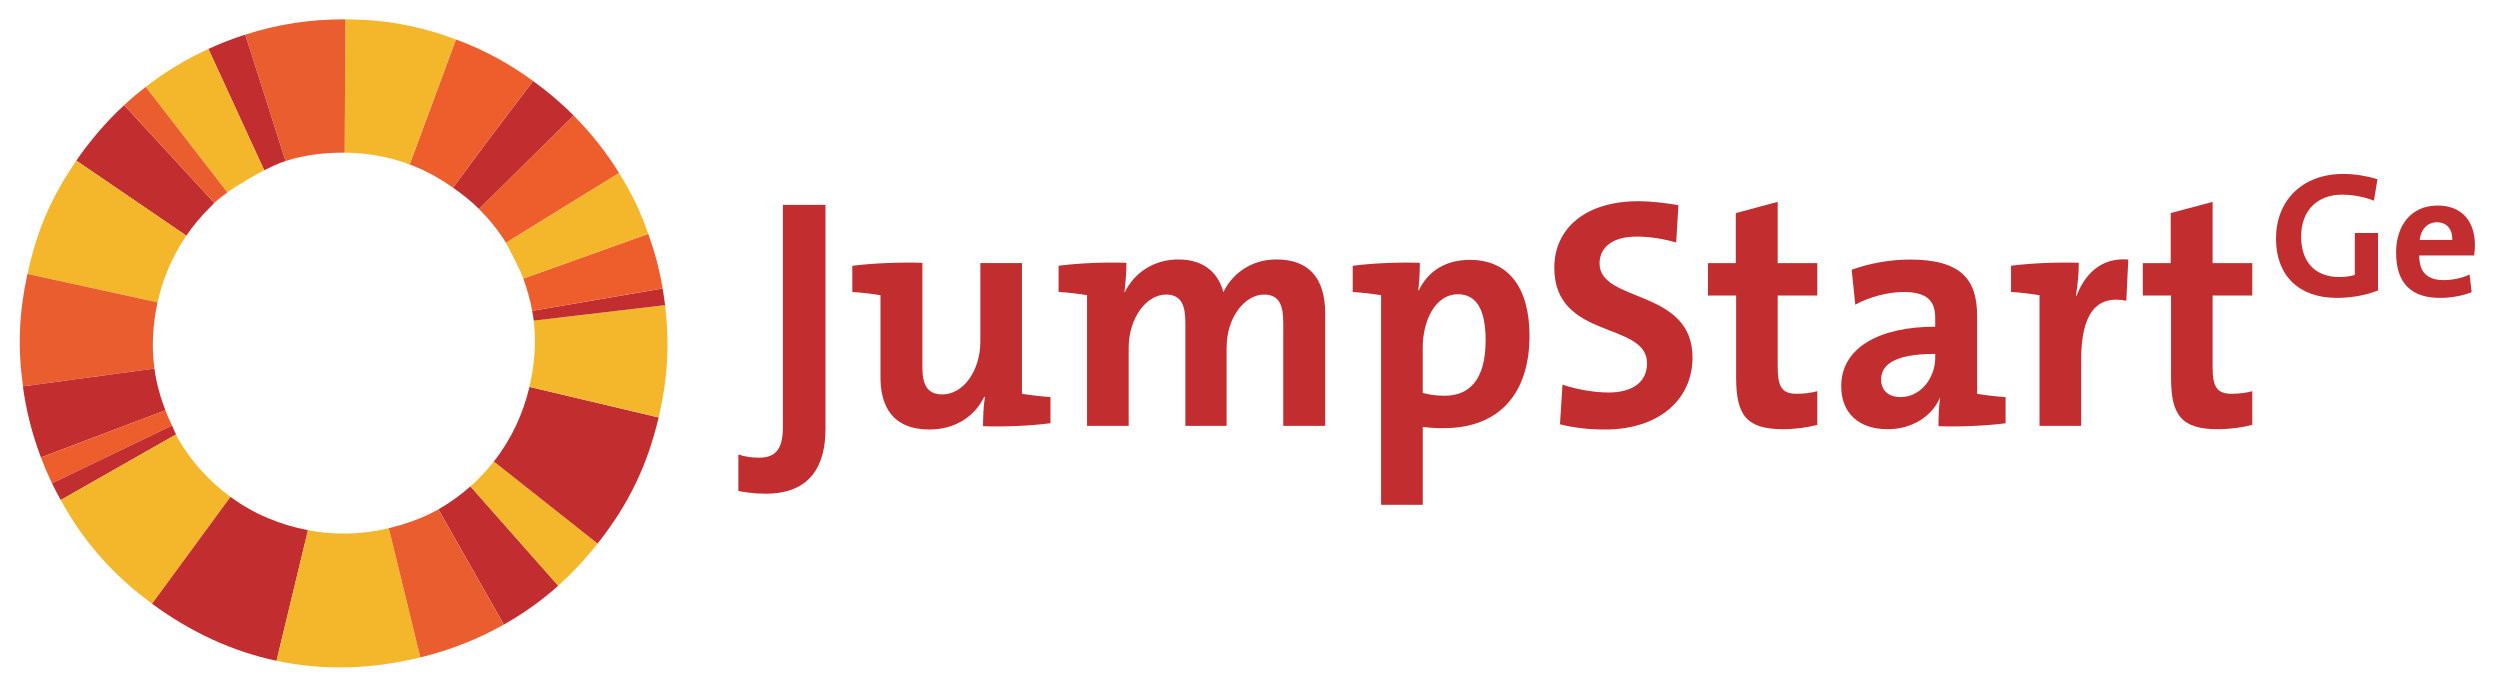
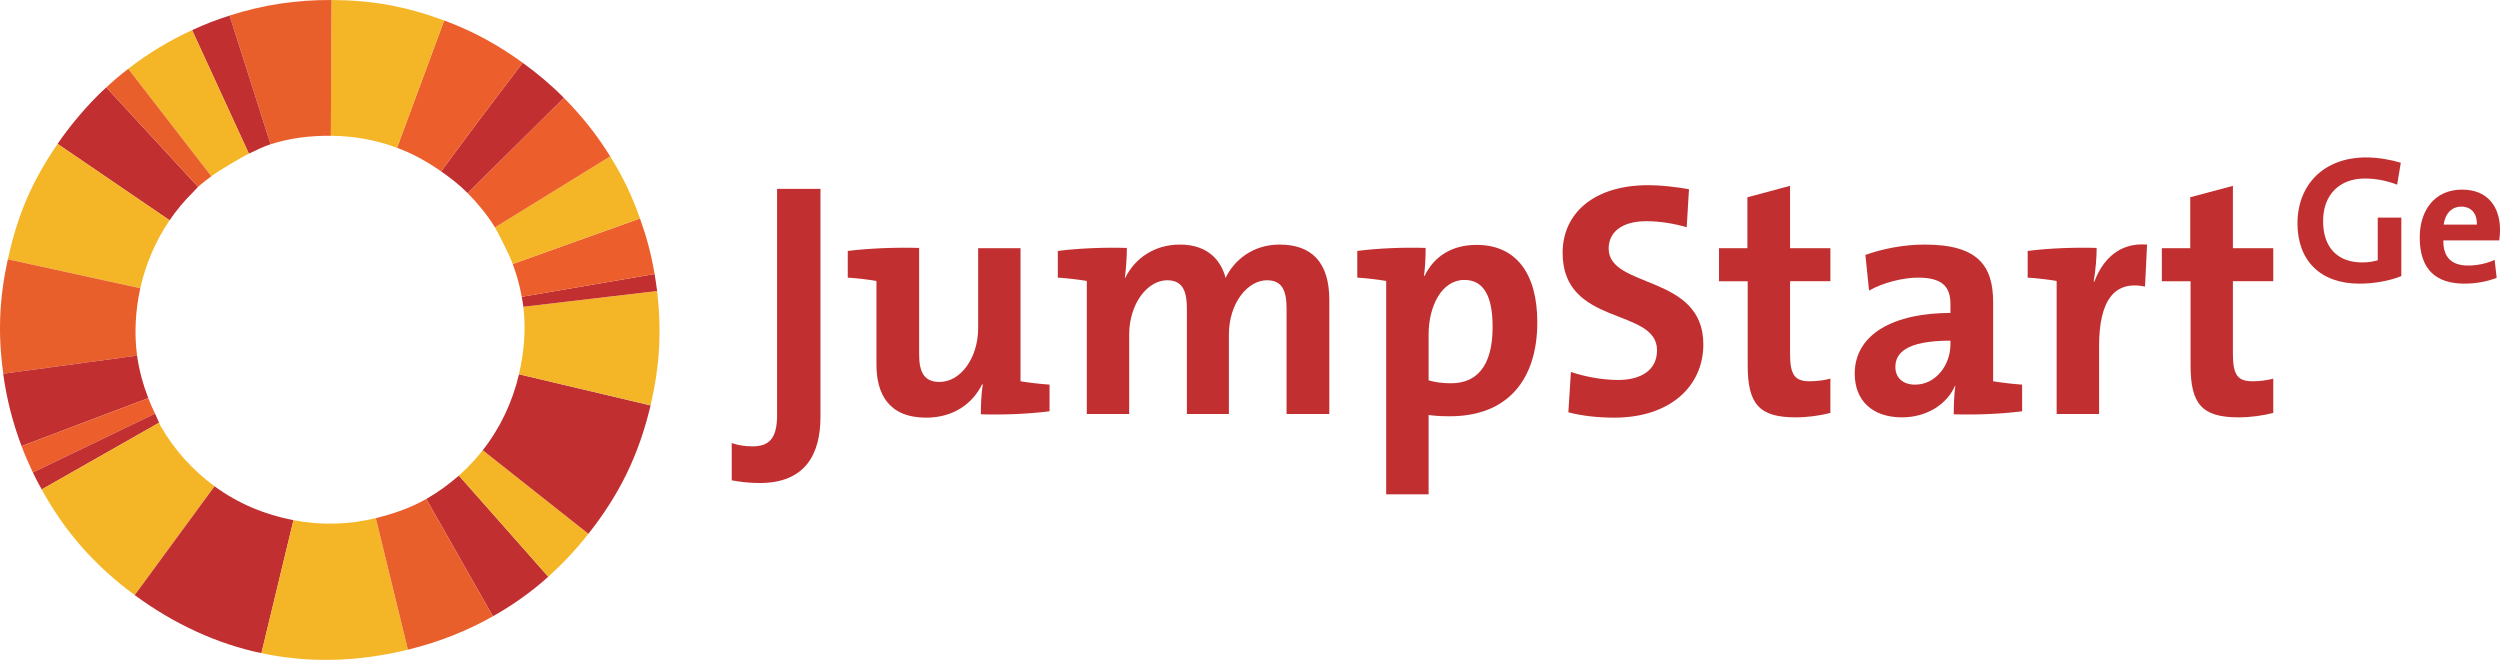
- <svg xmlns="http://www.w3.org/2000/svg" version="1.1" id="Layer_1" x="0px" y="0px" width="118.375px" height="32.771px" viewBox="0 0 118.375 32.771" enable-background="new 0 0 118.375 32.771" xml:space="preserve">
+ <svg xmlns="http://www.w3.org/2000/svg" version="1.1" id="Layer_1" x="0px" y="0px" width="194.792px" height="51.418px" viewBox="0 0 194.792 51.418" enable-background="new 0 0 194.792 51.418" xml:space="preserve">
  <g>
    <g>
-       <path fill="none" d="M25.241,3.834c-0.955,1.265-1.92,2.522-2.857,3.788C23.321,6.356,24.286,5.099,25.241,3.834z" />
-       <path fill="none" d="M24.778,13.19c-0.172-0.48-0.764-1.6-0.824-1.699c-0.367-0.594-0.799-1.117-1.273-1.598    c-0.379-0.381-0.799-0.705-1.23-1.008c-0.641-0.449-1.326-0.83-2.053-1.098c-0.986-0.367-2.021-0.556-3.076-0.559l0.016-3.156    l-0.016,3.156c-0.939-0.006-1.883,0.098-2.803,0.395c-0.346,0.109-0.674,0.283-1.01,0.436c-0.234,0.107-1.412,0.793-1.744,1.051    c-0.209,0.16-0.424,0.316-0.617,0.494c-0.074,0.072-0.143,0.154-0.217,0.229c-0.414,0.409-0.785,0.851-1.107,1.325    c-0.656,0.963-1.113,2.031-1.363,3.159c-0.223,1.021-0.289,2.079-0.148,3.134c0.09,0.668,0.273,1.328,0.52,1.977    c0.092,0.246,0.201,0.486,0.316,0.722c0.07,0.142,0.117,0.283,0.189,0.421c0.029,0.051,0.039,0.105,0.066,0.152    c0.65,1.142,1.521,2.077,2.51,2.805c1.098,0.807,2.35,1.323,3.67,1.576c1.256,0.244,2.553,0.215,3.828-0.096    c0.799-0.195,1.59-0.463,2.344-0.889l0.004-0.002c0.551-0.314,1.055-0.684,1.518-1.088c0.408-0.361,0.775-0.76,1.107-1.178    c0.824-1.049,1.385-2.253,1.686-3.533v-0.002c0.238-1.021,0.33-2.076,0.203-3.137c-0.016-0.154-0.045-0.305-0.076-0.463    C25.112,14.204,24.959,13.69,24.778,13.19z" />
-       <path fill="#C22E30" d="M9.93,9.834c0.074-0.075,0.143-0.157,0.217-0.229L5.879,4.979C5.711,5.135,5.653,5.187,5.493,5.345    C4.827,6.011,4.141,6.829,3.614,7.606l5.209,3.553C9.145,10.685,9.516,10.243,9.93,9.834z" />
-       <path fill="#F4B62A" d="M8.823,11.159L3.614,7.606C2.417,9.362,1.75,10.9,1.303,12.974l0,0l6.156,1.345    C7.709,13.19,8.167,12.122,8.823,11.159z" />
-       <path fill="#E95D2E" d="M7.459,14.318l-6.156-1.345H1.299c-0.4,1.848-0.469,3.451-0.211,5.32l6.223-0.842    C7.17,16.397,7.237,15.339,7.459,14.318z" />
-       <path fill="#C22E30" d="M7.311,17.452l-6.223,0.842H1.084c0.156,1.162,0.438,2.26,0.854,3.365l5.893-2.23    C7.584,18.78,7.401,18.12,7.311,17.452z" />
-       <path fill="#ED5E2C" d="M7.831,19.429l-5.893,2.23c0.164,0.43,0.326,0.808,0.525,1.227l5.684-2.735    C8.032,19.915,7.922,19.675,7.831,19.429z" />
-       <path fill="#C22E30" d="M8.147,20.15l-5.684,2.735c0.135,0.27,0.266,0.537,0.412,0.791c1.801-1.023,3.543-2.014,5.461-3.105    C8.264,20.434,8.217,20.292,8.147,20.15z" />
-       <path fill="#F4B62A" d="M8.403,20.724c-0.027-0.047-0.037-0.102-0.066-0.152c-1.918,1.092-3.66,2.082-5.461,3.105    c1.076,1.967,2.477,3.553,4.324,4.91l3.713-5.059C9.924,22.801,9.053,21.865,8.403,20.724z" />
-       <path fill="#C22E30" d="M10.913,23.528L7.2,28.587l0.002,0.004c1.857,1.36,3.828,2.262,5.891,2.697    c0.494-2.062,0.992-4.121,1.49-6.184C13.262,24.852,12.01,24.335,10.913,23.528z" />
-       <path fill="#F4B62A" d="M14.583,25.104c-0.498,2.062-0.996,4.121-1.49,6.184c2.174,0.465,4.453,0.416,6.812-0.162l-1.494-6.117    C17.135,25.319,15.838,25.349,14.583,25.104z" />
-       <path fill="#C22E30" d="M20.758,24.118c1.027,1.809,2.053,3.616,3.098,5.455c0.918-0.516,1.779-1.124,2.576-1.839    c-1.389-1.571-2.768-3.135-4.156-4.704C21.813,23.435,21.309,23.804,20.758,24.118z" />
-       <path fill="#E95D2E" d="M20.754,24.12c-0.754,0.426-1.545,0.693-2.344,0.889l1.494,6.117c1.432-0.348,2.744-0.869,3.951-1.553    c-1.045-1.839-2.07-3.646-3.098-5.455L20.754,24.12z" />
-       <path fill="#F4B62A" d="M22.276,23.03c1.389,1.569,2.768,3.133,4.156,4.704c0.662-0.599,1.283-1.259,1.865-1.997l-4.914-3.885    C23.051,22.271,22.684,22.669,22.276,23.03z" />
-       <path fill="#C22E30" d="M23.383,21.853l4.914,3.885c1.465-1.854,2.346-3.678,2.891-5.97l-6.119-1.448    C24.768,19.6,24.208,20.804,23.383,21.853z" />
-       <path fill="#F4B62A" d="M31.493,14.448l-6.221,0.732c0.127,1.061,0.035,2.115-0.203,3.137l6.115,1.445l0.004,0.005    C31.616,17.925,31.709,16.327,31.493,14.448z" />
-       <polygon fill="#8F9292" points="25.069,18.317 25.069,18.319 31.188,19.768 31.184,19.763   " />
-       <path fill="#C22E30" d="M25.272,15.181l6.221-0.732c-0.029-0.223-0.078-0.568-0.117-0.791l-6.18,1.061    C25.227,14.876,25.256,15.026,25.272,15.181z" />
-       <path fill="#ED5E2C" d="M25.196,14.718l6.18-1.061c-0.158-0.926-0.363-1.699-0.68-2.584l-5.918,2.117    C24.959,13.69,25.112,14.204,25.196,14.718z" />
-       <path fill="#F4B62A" d="M24.778,13.19l5.918-2.117c-0.393-1.106-0.77-1.885-1.385-2.887l-5.357,3.305    C24.014,11.591,24.606,12.71,24.778,13.19z" />
-       <path fill="#ED5E2C" d="M23.954,11.491l5.357-3.305c-0.619-1-1.324-1.881-2.152-2.719L22.68,9.894    C23.155,10.374,23.586,10.897,23.954,11.491z" />
-       <path fill="#C22E30" d="M21.45,8.886c0.432,0.303,0.852,0.627,1.23,1.008l4.479-4.426c-0.625-0.631-1.26-1.154-1.918-1.634    c-0.955,1.265-1.92,2.522-2.857,3.788C22.067,8.044,21.756,8.464,21.45,8.886z" />
-       <path fill="#ED5E2C" d="M21.45,8.886c0.307-0.422,0.617-0.842,0.934-1.264c0.938-1.266,1.902-2.523,2.857-3.788    c-1.102-0.801-2.266-1.454-3.652-1.967l-2.191,5.921C20.124,8.056,20.809,8.437,21.45,8.886z" />
-       <path fill="#F4B62A" d="M16.336,4.073l-0.016,3.156c1.055,0.003,2.09,0.191,3.076,0.559l2.191-5.921    c-1.771-0.655-3.352-0.942-5.236-0.951l0,0l0,0L16.336,4.073z" />
-       <path fill="#E95D2E" d="M16.321,7.229l0.016-3.156l0.016-3.157l0,0c-1.65-0.007-3.17,0.22-4.74,0.724l1.906,5.984    C14.438,7.327,15.381,7.224,16.321,7.229z" />
-       <path fill="#C22E30" d="M13.518,7.624L11.612,1.64c-0.668,0.217-1.104,0.385-1.744,0.677l2.641,5.743    C12.844,7.907,13.172,7.733,13.518,7.624z" />
-       <path fill="#F4B62A" d="M12.508,8.06L9.868,2.316c-1.07,0.495-2.041,1.075-2.967,1.799l3.863,4.995    C11.096,8.853,12.274,8.167,12.508,8.06z" />
-       <path fill="#E95D2E" d="M10.764,9.11L6.901,4.115C6.53,4.397,6.221,4.663,5.879,4.979l4.268,4.625    C10.34,9.427,10.555,9.271,10.764,9.11z" />
+       <path fill="none" d="M40.725,4.89c-1.6,2.119-3.216,4.226-4.788,6.347C37.508,9.116,39.125,7.009,40.725,4.89z" />
+       <path fill="none" d="M39.949,20.568c-0.288-0.806-1.279-2.681-1.381-2.848c-0.615-0.995-1.339-1.872-2.133-2.677    c-0.635-0.638-1.338-1.181-2.062-1.688c-1.074-0.752-2.222-1.391-3.438-1.839c-1.653-0.615-3.388-0.931-5.155-0.936l0.026-5.289    l-0.026,5.289c-1.574-0.01-3.155,0.164-4.697,0.662c-0.578,0.183-1.128,0.475-1.691,0.729c-0.393,0.18-2.366,1.329-2.922,1.761    c-0.351,0.269-0.71,0.53-1.034,0.828c-0.125,0.121-0.239,0.258-0.363,0.384c-0.694,0.686-1.316,1.426-1.857,2.221    c-1.098,1.614-1.864,3.404-2.284,5.293c-0.373,1.71-0.483,3.484-0.249,5.252c0.151,1.118,0.459,2.226,0.872,3.312    c0.153,0.412,0.336,0.814,0.53,1.209c0.118,0.238,0.196,0.475,0.317,0.705c0.049,0.086,0.065,0.177,0.112,0.256    c1.089,1.912,2.549,3.48,4.204,4.699c1.84,1.352,3.938,2.217,6.15,2.641c2.104,0.41,4.277,0.361,6.415-0.16    c1.338-0.327,2.664-0.775,3.927-1.488l0.007-0.004c0.922-0.527,1.767-1.146,2.542-1.822c0.684-0.605,1.3-1.273,1.856-1.975    c1.381-1.756,2.319-3.774,2.824-5.919v-0.003c0.399-1.713,0.553-3.48,0.34-5.257c-0.026-0.259-0.076-0.51-0.128-0.775    C40.509,22.266,40.254,21.405,39.949,20.568z" />
+       <path fill="#C22F30" d="M15.071,14.943c0.124-0.125,0.238-0.263,0.363-0.384l-7.151-7.75c-0.282,0.26-0.38,0.347-0.648,0.612    c-1.116,1.116-2.264,2.487-3.149,3.79l8.728,5.953C13.754,16.369,14.377,15.628,15.071,14.943z" />
+       <path fill="#F4B626" d="M13.214,17.164l-8.728-5.953c-2.005,2.942-3.121,5.519-3.871,8.993l0,0l10.315,2.252    C11.35,20.568,12.116,18.778,13.214,17.164z" />
+       <path fill="#E95F2C" d="M10.93,22.457L0.615,20.205H0.608c-0.67,3.096-0.785,5.783-0.353,8.915l10.426-1.41    C10.447,25.941,10.558,24.167,10.93,22.457z" />
+       <path fill="#C22F30" d="M10.681,27.709l-10.426,1.41H0.249c0.261,1.946,0.733,3.786,1.43,5.639l9.874-3.737    C11.14,29.935,10.833,28.827,10.681,27.709z" />
+       <path fill="#EC5F2C" d="M11.553,31.021l-9.874,3.737c0.274,0.72,0.546,1.354,0.88,2.056l9.524-4.584    C11.889,31.835,11.706,31.433,11.553,31.021z" />
+       <path fill="#C22F30" d="M12.083,32.229l-9.524,4.584c0.226,0.451,0.445,0.899,0.69,1.324c3.018-1.715,5.937-3.373,9.15-5.203    C12.279,32.704,12.201,32.468,12.083,32.229z" />
+       <path fill="#F4B626" d="M12.512,33.19c-0.046-0.079-0.063-0.17-0.112-0.256c-3.213,1.83-6.133,3.488-9.15,5.203    c1.804,3.297,4.149,5.953,7.245,8.229l6.221-8.477C15.061,36.671,13.601,35.103,12.512,33.19z" />
+       <path fill="#C22F30" d="M16.716,37.89l-6.221,8.477l0.004,0.006c3.112,2.279,6.414,3.79,9.87,4.52    c0.829-3.455,1.663-6.905,2.498-10.361C20.654,40.106,18.556,39.241,16.716,37.89z" />
+       <path fill="#F4B626" d="M22.866,40.53c-0.835,3.456-1.669,6.906-2.498,10.361c3.643,0.779,7.462,0.697,11.415-0.271l-2.502-10.25    C27.144,40.892,24.97,40.94,22.866,40.53z" />
+       <path fill="#C22F30" d="M33.214,38.878c1.722,3.03,3.439,6.06,5.19,9.141c1.538-0.863,2.981-1.883,4.317-3.081    c-2.327-2.633-4.638-5.253-6.965-7.882C34.981,37.732,34.136,38.351,33.214,38.878z" />
+       <path fill="#E95F2C" d="M33.208,38.882c-1.263,0.713-2.588,1.161-3.927,1.488l2.502,10.25c2.4-0.582,4.599-1.457,6.622-2.602    c-1.751-3.081-3.469-6.11-5.19-9.141L33.208,38.882z" />
+       <path fill="#F4B626" d="M35.757,37.056c2.327,2.629,4.638,5.249,6.965,7.882c1.109-1.003,2.149-2.108,3.125-3.347l-8.234-6.51    C37.057,35.782,36.44,36.45,35.757,37.056z" />
+       <path fill="#C22F30" d="M37.613,35.081l8.234,6.51c2.455-3.107,3.93-6.162,4.844-10.002l-10.253-2.427    C39.932,31.307,38.994,33.325,37.613,35.081z" />
+       <path fill="#F4B626" d="M51.201,22.675l-10.424,1.227c0.213,1.777,0.059,3.544-0.34,5.257l10.246,2.421l0.008,0.009    C51.406,28.501,51.564,25.824,51.201,22.675z" />
+       <polygon fill="#8F9393" points="40.437,29.159 40.437,29.162 50.69,31.589 50.683,31.58   " />
+       <path fill="#C22F30" d="M40.777,23.902l10.424-1.227c-0.049-0.374-0.132-0.953-0.197-1.326l-10.355,1.777    C40.702,23.392,40.751,23.644,40.777,23.902z" />
+       <path fill="#EC5F2C" d="M40.649,23.127l10.355-1.777c-0.265-1.551-0.609-2.848-1.139-4.33l-9.916,3.548    C40.254,21.405,40.509,22.266,40.649,23.127z" />
+       <path fill="#F4B626" d="M39.949,20.568l9.916-3.548c-0.658-1.854-1.289-3.158-2.321-4.837l-8.977,5.537    C38.67,17.887,39.662,19.762,39.949,20.568z" />
+       <path fill="#EC5F2C" d="M38.568,17.72l8.977-5.537c-1.036-1.676-2.218-3.152-3.606-4.556l-7.504,7.416    C37.229,15.849,37.953,16.726,38.568,17.72z" />
+       <path fill="#C22F30" d="M34.372,13.354c0.724,0.507,1.428,1.051,2.062,1.688l7.504-7.416c-1.047-1.057-2.111-1.934-3.214-2.737    c-1.6,2.119-3.216,4.226-4.788,6.347C35.407,11.944,34.887,12.648,34.372,13.354z" />
+       <path fill="#EC5F2C" d="M34.372,13.354c0.515-0.707,1.035-1.411,1.565-2.117c1.571-2.121,3.188-4.228,4.788-6.347    c-1.845-1.342-3.796-2.437-6.12-3.295l-3.671,9.92C32.15,11.963,33.298,12.602,34.372,13.354z" />
+       <path fill="#F4B626" d="M25.805,5.291l-0.026,5.289c1.767,0.005,3.502,0.321,5.155,0.936l3.671-9.92    C31.637,0.496,28.989,0.015,25.831,0l0,0l0,0L25.805,5.291z" />
+       <path fill="#E95F2C" d="M25.779,10.579l0.026-5.289L25.831,0l0,0c-2.765-0.012-5.311,0.369-7.942,1.212l3.193,10.028    C22.624,10.743,24.205,10.569,25.779,10.579z" />
+       <path fill="#C22F30" d="M21.082,11.241L17.888,1.213c-1.119,0.363-1.849,0.645-2.922,1.134l4.425,9.624    C19.953,11.715,20.503,11.423,21.082,11.241z" />
+       <path fill="#F4B626" d="M19.391,11.97l-4.425-9.624c-1.793,0.83-3.42,1.802-4.971,3.015l6.474,8.37    C17.024,13.299,18.998,12.15,19.391,11.97z" />
+       <path fill="#E95F2C" d="M16.468,13.731l-6.474-8.37C9.373,5.834,8.855,6.279,8.283,6.809l7.151,7.75    C15.758,14.261,16.118,14,16.468,13.731z" />
    </g>
    <g>
      <g>
        <g>
-           <path fill="#C22E30" d="M36.264,23.376c-0.559,0-0.945-0.062-1.303-0.125v-1.733c0.25,0.091,0.592,0.153,0.961,0.153      c0.73,0,1.148-0.312,1.148-1.443V9.699h2.017v10.604C39.088,22.028,38.389,23.376,36.264,23.376z" />
-           <path fill="#C22E30" d="M46.547,20.181c0-0.357,0.014-0.945,0.09-1.379l-0.031-0.017c-0.451,0.916-1.348,1.552-2.604,1.552      c-1.75,0-2.311-1.117-2.311-2.465v-3.893c-0.373-0.062-0.887-0.127-1.334-0.154v-1.24c1.023-0.127,2.248-0.172,3.318-0.141      v4.945c0,0.807,0.217,1.287,0.945,1.287c1.008,0,1.799-1.146,1.799-2.496v-3.723h1.971v6.188      c0.373,0.062,0.898,0.125,1.35,0.156v1.238C48.764,20.167,47.568,20.214,46.547,20.181z" />
-           <path fill="#C22E30" d="M60.762,20.167v-4.884c0-0.823-0.184-1.335-0.914-1.335c-0.869,0-1.768,1.021-1.768,2.529v3.689h-1.953      v-4.884c0-0.763-0.154-1.335-0.916-1.335c-0.914,0-1.768,1.085-1.768,2.529v3.689h-1.971v-6.188      c-0.371-0.062-0.896-0.127-1.348-0.154v-1.24c0.977-0.127,2.188-0.172,3.211-0.141c0,0.372-0.033,0.945-0.094,1.396h0.016      c0.467-0.947,1.396-1.553,2.543-1.553c1.363,0,1.938,0.807,2.125,1.553c0.357-0.762,1.209-1.553,2.51-1.553      c1.492,0,2.314,0.824,2.314,2.576v5.303H60.762z" />
-           <path fill="#C22E30" d="M64.051,13.825v-1.24c0.977-0.127,2.154-0.172,3.178-0.141c0,0.387-0.018,0.898-0.078,1.301h0.031      c0.432-0.898,1.256-1.441,2.418-1.441c1.828,0,2.822,1.318,2.822,3.598c0,2.684-1.393,4.371-4.062,4.371      c-0.373,0-0.668-0.014-0.992-0.059v3.689h-1.973v-9.924C65.027,13.918,64.496,13.853,64.051,13.825z M69.025,13.933      c-1.039,0-1.658,1.209-1.658,2.527v2.142c0.309,0.091,0.635,0.136,1.039,0.136c1.133,0,1.938-0.711,1.938-2.619      C70.344,14.675,69.924,13.933,69.025,13.933z" />
-           <path fill="#C22E30" d="M76.002,20.337c-0.744,0-1.486-0.078-2.137-0.248l0.119-1.877c0.592,0.204,1.43,0.373,2.191,0.373      c1.02,0,1.812-0.419,1.812-1.383c0-2-4.391-1.084-4.391-4.525c0-1.86,1.473-3.15,3.986-3.15c0.592,0,1.271,0.08,1.891,0.189      l-0.105,1.767c-0.59-0.171-1.24-0.28-1.875-0.28c-1.166,0-1.754,0.527-1.754,1.271c0,1.879,4.402,1.178,4.402,4.453      C80.143,18.894,78.576,20.337,76.002,20.337z" />
-           <path fill="#C22E30" d="M84.438,20.323c-1.707,0-2.232-0.622-2.232-2.422v-3.908h-1.334v-1.535h1.318v-2.369l1.984-0.531v2.9      h1.875v1.535h-1.875v3.383c0,0.992,0.234,1.27,0.914,1.27c0.326,0,0.682-0.044,0.961-0.123v1.596      C85.555,20.245,84.98,20.323,84.438,20.323z" />
-           <path fill="#C22E30" d="M91.787,20.181c0-0.446,0.016-0.915,0.074-1.318l-0.012-0.016c-0.373,0.867-1.32,1.477-2.467,1.477      c-1.396,0-2.201-0.793-2.201-2.033c0-1.846,1.832-2.822,4.451-2.822v-0.419c0-0.808-0.389-1.224-1.508-1.224      c-0.695,0-1.625,0.23-2.277,0.602l-0.17-1.656c0.775-0.281,1.768-0.482,2.76-0.482c2.48,0,3.18,0.992,3.18,2.682v3.676      c0.371,0.062,0.9,0.125,1.348,0.156v1.238C93.988,20.167,92.795,20.214,91.787,20.181z M91.633,16.757      c-2.094,0-2.561,0.602-2.561,1.223c0,0.496,0.342,0.822,0.918,0.822c0.975,0,1.643-0.93,1.643-1.863V16.757z" />
-           <path fill="#C22E30" d="M98.293,14.011h0.031c0.373-0.98,1.119-1.83,2.451-1.723l-0.094,1.953      c-1.428-0.293-2.137,0.639-2.137,2.777v3.148h-1.973v-6.188c-0.373-0.062-0.898-0.127-1.348-0.154v-1.24      c0.975-0.127,2.174-0.172,3.209-0.141C98.434,12.847,98.387,13.467,98.293,14.011z" />
-           <path fill="#C22E30" d="M105.029,20.323c-1.705,0-2.23-0.622-2.23-2.422v-3.908h-1.336v-1.535h1.32v-2.369l1.984-0.531v2.9      h1.877v1.535h-1.877v3.383c0,0.992,0.234,1.27,0.914,1.27c0.326,0,0.682-0.044,0.963-0.123v1.596      C106.148,20.245,105.574,20.323,105.029,20.323z" />
+           <path fill="#C22F30" d="M59.196,37.635c-0.937,0-1.584-0.104-2.183-0.21v-2.904c0.419,0.152,0.992,0.258,1.61,0.258      c1.224,0,1.924-0.524,1.924-2.42V14.718h3.381v17.769C63.928,35.376,62.756,37.635,59.196,37.635z" />
+           <path fill="#C22F30" d="M76.426,32.28c0-0.6,0.022-1.584,0.151-2.311l-0.053-0.027c-0.756,1.534-2.258,2.6-4.362,2.6      c-2.933,0-3.872-1.871-3.872-4.131V21.89c-0.625-0.103-1.486-0.213-2.235-0.258v-2.079c1.715-0.212,3.767-0.288,5.561-0.235      v8.287c0,1.351,0.362,2.155,1.583,2.155c1.689,0,3.015-1.921,3.015-4.182V19.34h3.302v10.368      c0.625,0.104,1.505,0.209,2.261,0.262v2.075C80.141,32.257,78.138,32.336,76.426,32.28z" />
+           <path fill="#C22F30" d="M100.245,32.257v-8.183c0-1.38-0.308-2.237-1.531-2.237c-1.457,0-2.962,1.712-2.962,4.238v6.182h-3.273      v-8.183c0-1.278-0.258-2.237-1.535-2.237c-1.532,0-2.962,1.818-2.962,4.238v6.182H84.68V21.89      c-0.623-0.103-1.502-0.213-2.258-0.258v-2.079c1.636-0.212,3.666-0.288,5.38-0.235c0,0.624-0.056,1.584-0.157,2.34h0.026      c0.781-1.587,2.339-2.602,4.261-2.602c2.284,0,3.246,1.351,3.561,2.602c0.599-1.276,2.025-2.602,4.206-2.602      c2.5,0,3.877,1.381,3.877,4.316v8.885H100.245z" />
+           <path fill="#C22F30" d="M105.755,21.631v-2.079c1.637-0.212,3.609-0.288,5.325-0.235c0,0.648-0.029,1.505-0.131,2.18h0.053      c0.722-1.506,2.104-2.416,4.05-2.416c3.064,0,4.73,2.209,4.73,6.028c0,4.497-2.334,7.325-6.808,7.325      c-0.624,0-1.118-0.023-1.662-0.099v6.183h-3.306V21.89C107.392,21.787,106.501,21.677,105.755,21.631z M114.091,21.811      c-1.74,0-2.778,2.026-2.778,4.235v3.588c0.517,0.152,1.063,0.229,1.741,0.229c1.896,0,3.246-1.191,3.246-4.389      C116.3,23.055,115.597,21.811,114.091,21.811z" />
+           <path fill="#C22F30" d="M125.781,32.542c-1.246,0-2.49-0.131-3.58-0.416l0.199-3.145c0.992,0.342,2.396,0.625,3.673,0.625      c1.708,0,3.037-0.701,3.037-2.316c0-3.352-7.356-1.817-7.356-7.583c0-3.117,2.467-5.279,6.68-5.279      c0.991,0,2.13,0.134,3.166,0.317l-0.176,2.96c-0.988-0.287-2.078-0.47-3.143-0.47c-1.953,0-2.939,0.884-2.939,2.131      c0,3.148,7.377,1.973,7.377,7.461C132.718,30.124,130.095,32.542,125.781,32.542z" />
+           <path fill="#C22F30" d="M139.916,32.519c-2.859,0-3.741-1.042-3.741-4.058v-6.548h-2.235V19.34h2.211v-3.97l3.324-0.89v4.86      h3.143v2.572h-3.143v5.668c0,1.662,0.393,2.127,1.531,2.127c0.546,0,1.142-0.074,1.611-0.206v2.673      C141.789,32.389,140.826,32.519,139.916,32.519z" />
+           <path fill="#C22F30" d="M152.23,32.28c0-0.748,0.027-1.533,0.125-2.209l-0.02-0.025c-0.626,1.453-2.213,2.473-4.133,2.473      c-2.34,0-3.688-1.328-3.688-3.406c0-3.093,3.069-4.729,7.458-4.729v-0.702c0-1.354-0.652-2.05-2.526-2.05      c-1.165,0-2.723,0.386-3.815,1.008l-0.285-2.775c1.299-0.472,2.962-0.809,4.625-0.809c4.156,0,5.328,1.662,5.328,4.493v6.159      c0.621,0.104,1.508,0.209,2.258,0.262v2.075C155.919,32.257,153.919,32.336,152.23,32.28z M151.972,26.543      c-3.509,0-4.291,1.009-4.291,2.05c0,0.83,0.572,1.377,1.538,1.377c1.634,0,2.753-1.559,2.753-3.122V26.543z" />
+           <path fill="#C22F30" d="M163.132,21.942h0.052c0.625-1.643,1.876-3.066,4.108-2.886l-0.158,3.272      c-2.392-0.491-3.58,1.07-3.58,4.653v5.275h-3.307V21.89c-0.624-0.103-1.504-0.213-2.258-0.258v-2.079      c1.634-0.212,3.645-0.288,5.377-0.235C163.367,19.991,163.29,21.031,163.132,21.942z" />
+           <path fill="#C22F30" d="M174.419,32.519c-2.857,0-3.737-1.042-3.737-4.058v-6.548h-2.238V19.34h2.212v-3.97l3.324-0.89v4.86      h3.146v2.572h-3.146v5.668c0,1.662,0.395,2.127,1.533,2.127c0.547,0,1.141-0.074,1.612-0.206v2.673      C176.294,32.389,175.332,32.519,174.419,32.519z" />
        </g>
      </g>
-       <path fill="#C22E30" d="M112.406,9.503c-0.457-0.178-0.979-0.286-1.512-0.286c-1.125,0-1.934,0.708-1.934,1.984    c0,1.206,0.658,1.917,1.816,1.917c0.266,0,0.506-0.034,0.725-0.101v-1.984h1.098v2.72c-0.566,0.227-1.266,0.352-1.951,0.352    c-1.807,0-2.879-1.064-2.879-2.803c0-1.789,1.217-3.066,3.193-3.066c0.562,0,1.123,0.104,1.611,0.246L112.406,9.503z" />
-       <path fill="#C22E30" d="M117.152,12.095h-2.6c-0.01,0.788,0.379,1.168,1.156,1.168c0.414,0,0.861-0.094,1.227-0.263l0.098,0.835    c-0.447,0.176-0.977,0.27-1.5,0.27c-1.334,0-2.078-0.666-2.078-2.145c0-1.285,0.707-2.228,1.969-2.228    c1.221,0,1.764,0.834,1.764,1.872C117.188,11.75,117.178,11.919,117.152,12.095z M115.389,10.524c-0.447,0-0.758,0.33-0.818,0.836    h1.543C116.129,10.837,115.842,10.524,115.389,10.524z" />
+       <path fill="#C22F30" d="M186.779,14.389c-0.765-0.297-1.638-0.479-2.532-0.479c-1.886,0-3.239,1.187-3.239,3.325    c0,2.021,1.102,3.212,3.044,3.212c0.445,0,0.848-0.057,1.214-0.168v-3.325h1.838v4.558c-0.947,0.379-2.119,0.589-3.268,0.589    c-3.027,0-4.824-1.784-4.824-4.697c0-2.998,2.039-5.138,5.351-5.138c0.942,0,1.882,0.173,2.699,0.413L186.779,14.389z" />
+       <path fill="#C22F30" d="M194.733,18.732h-4.355c-0.017,1.32,0.635,1.957,1.937,1.957c0.695,0,1.443-0.157,2.057-0.44l0.162,1.399    c-0.749,0.294-1.636,0.452-2.513,0.452c-2.235,0-3.483-1.117-3.483-3.594c0-2.153,1.186-3.732,3.3-3.732    c2.045,0,2.956,1.397,2.956,3.137C194.792,18.154,194.776,18.437,194.733,18.732z M191.778,16.1c-0.749,0-1.271,0.553-1.371,1.401    h2.585C193.019,16.624,192.538,16.1,191.778,16.1z" />
    </g>
  </g>
</svg>
